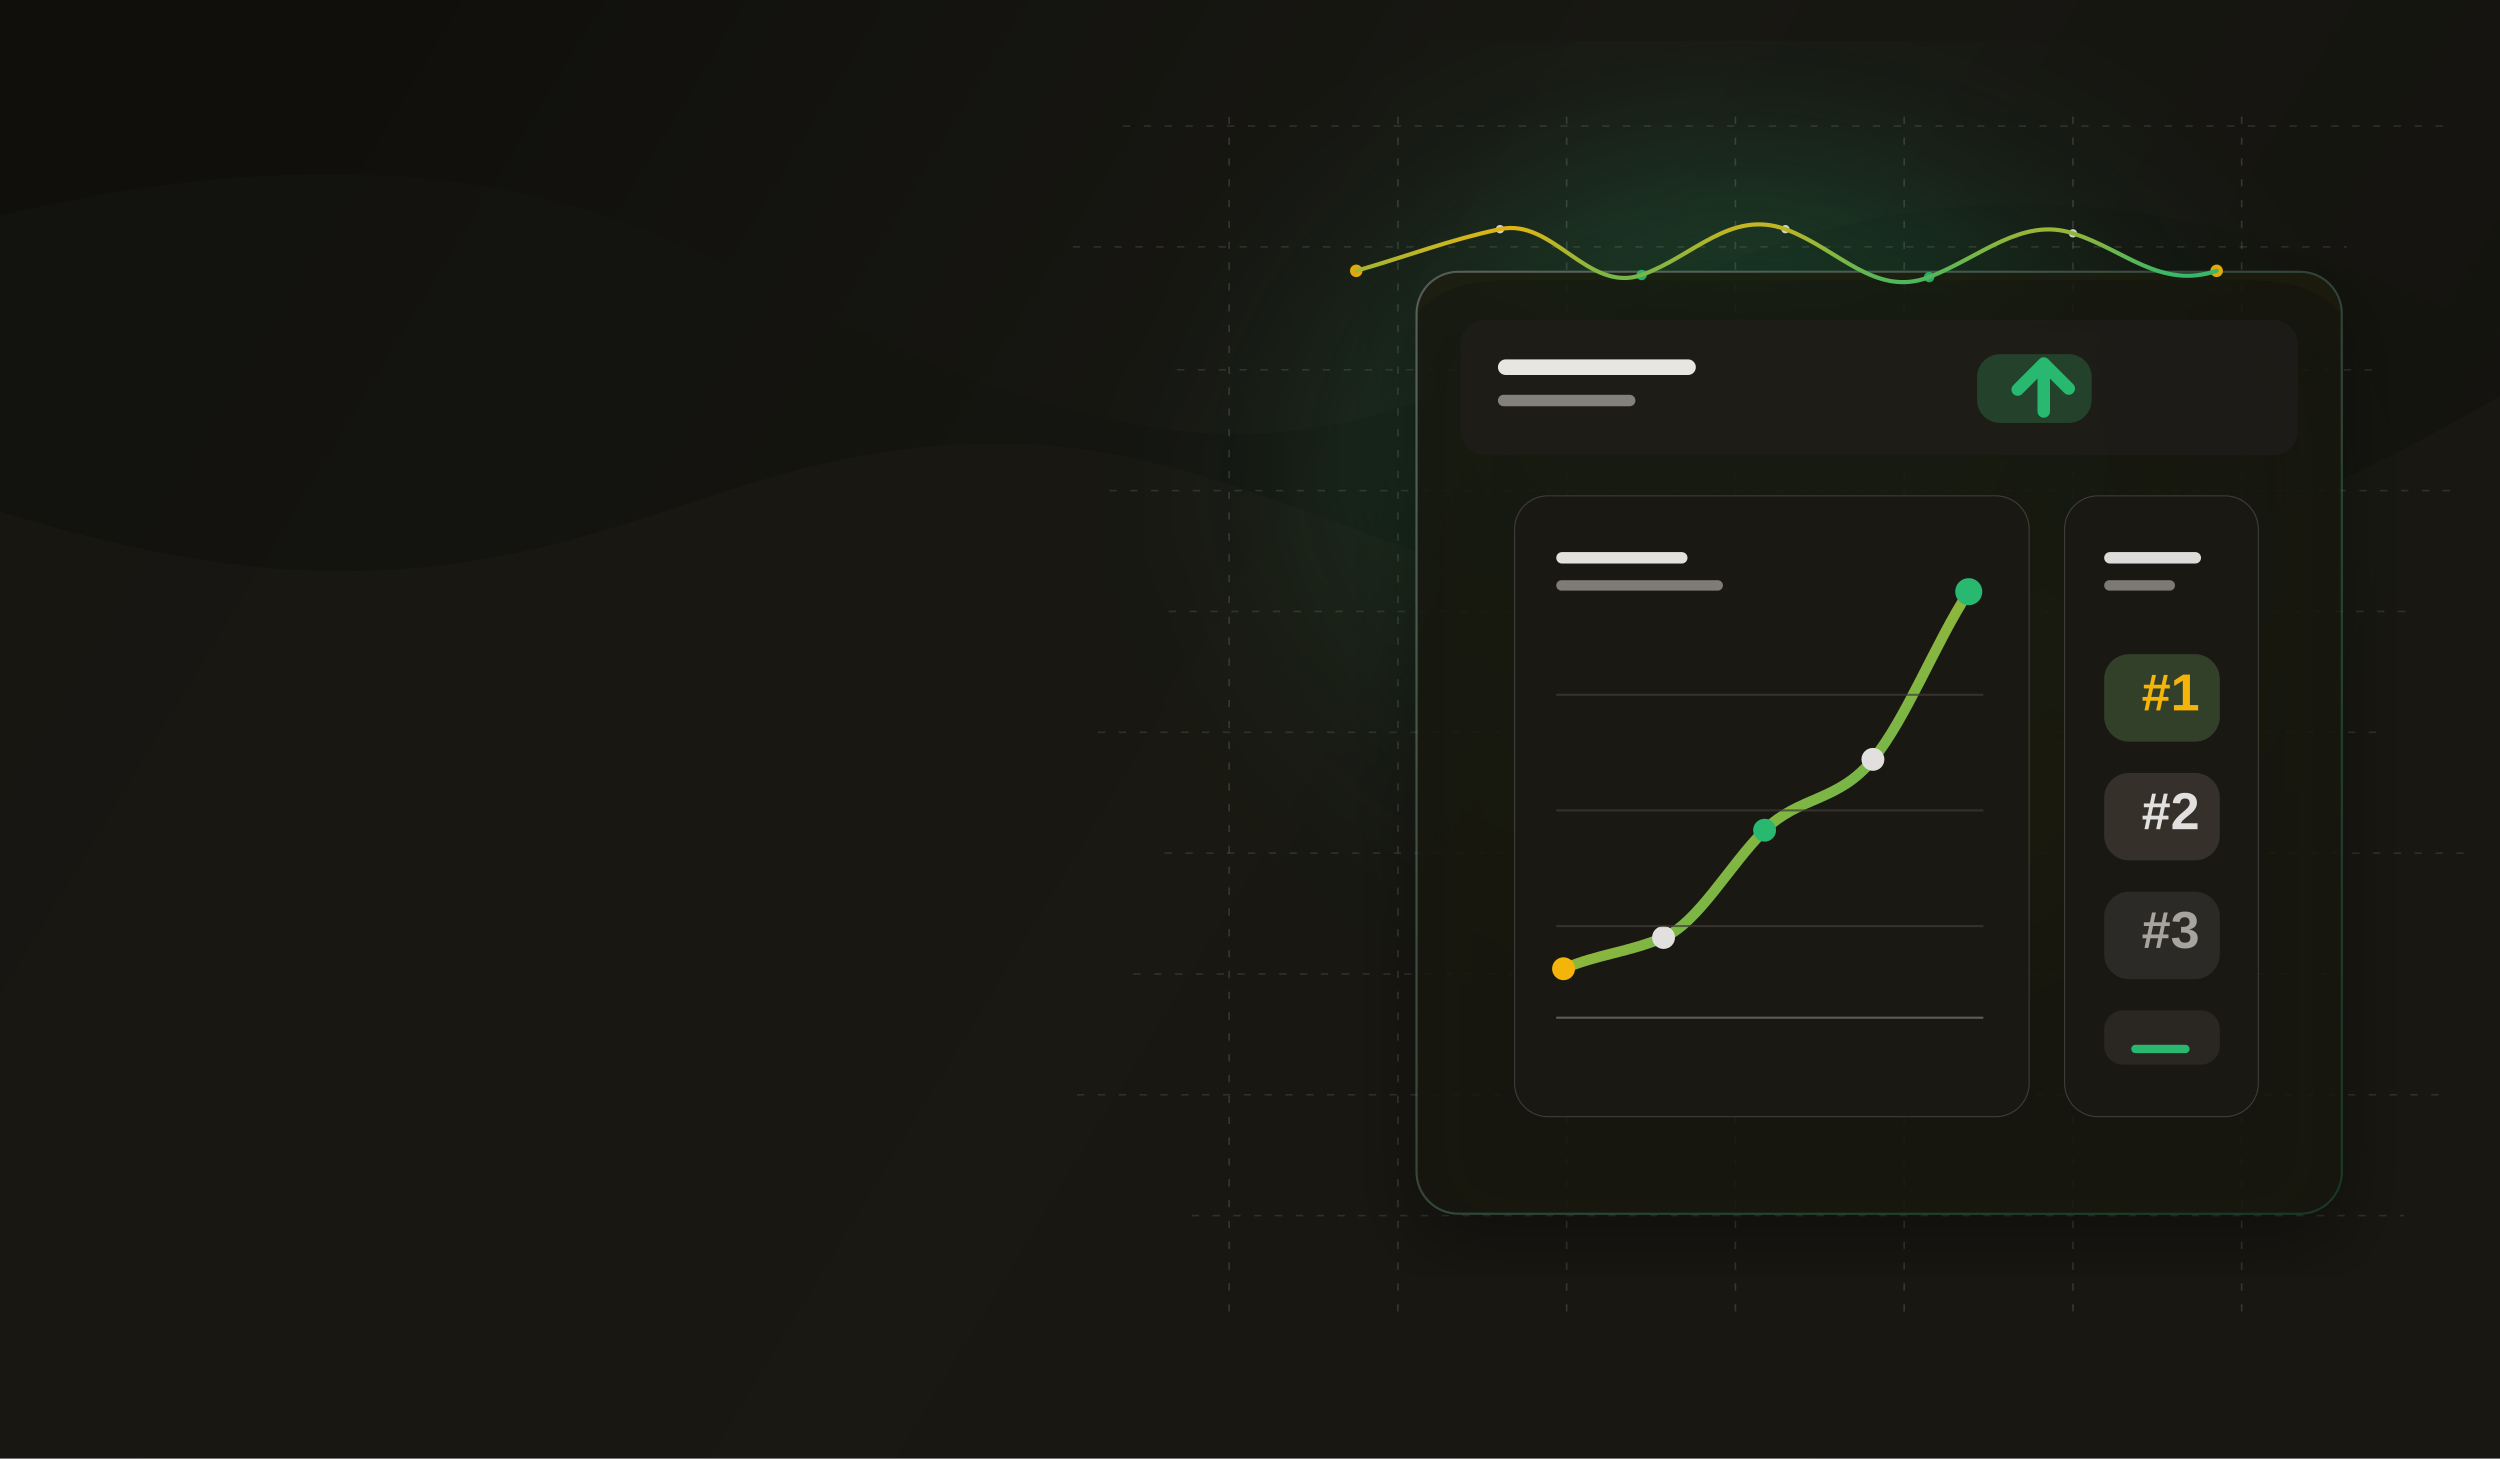
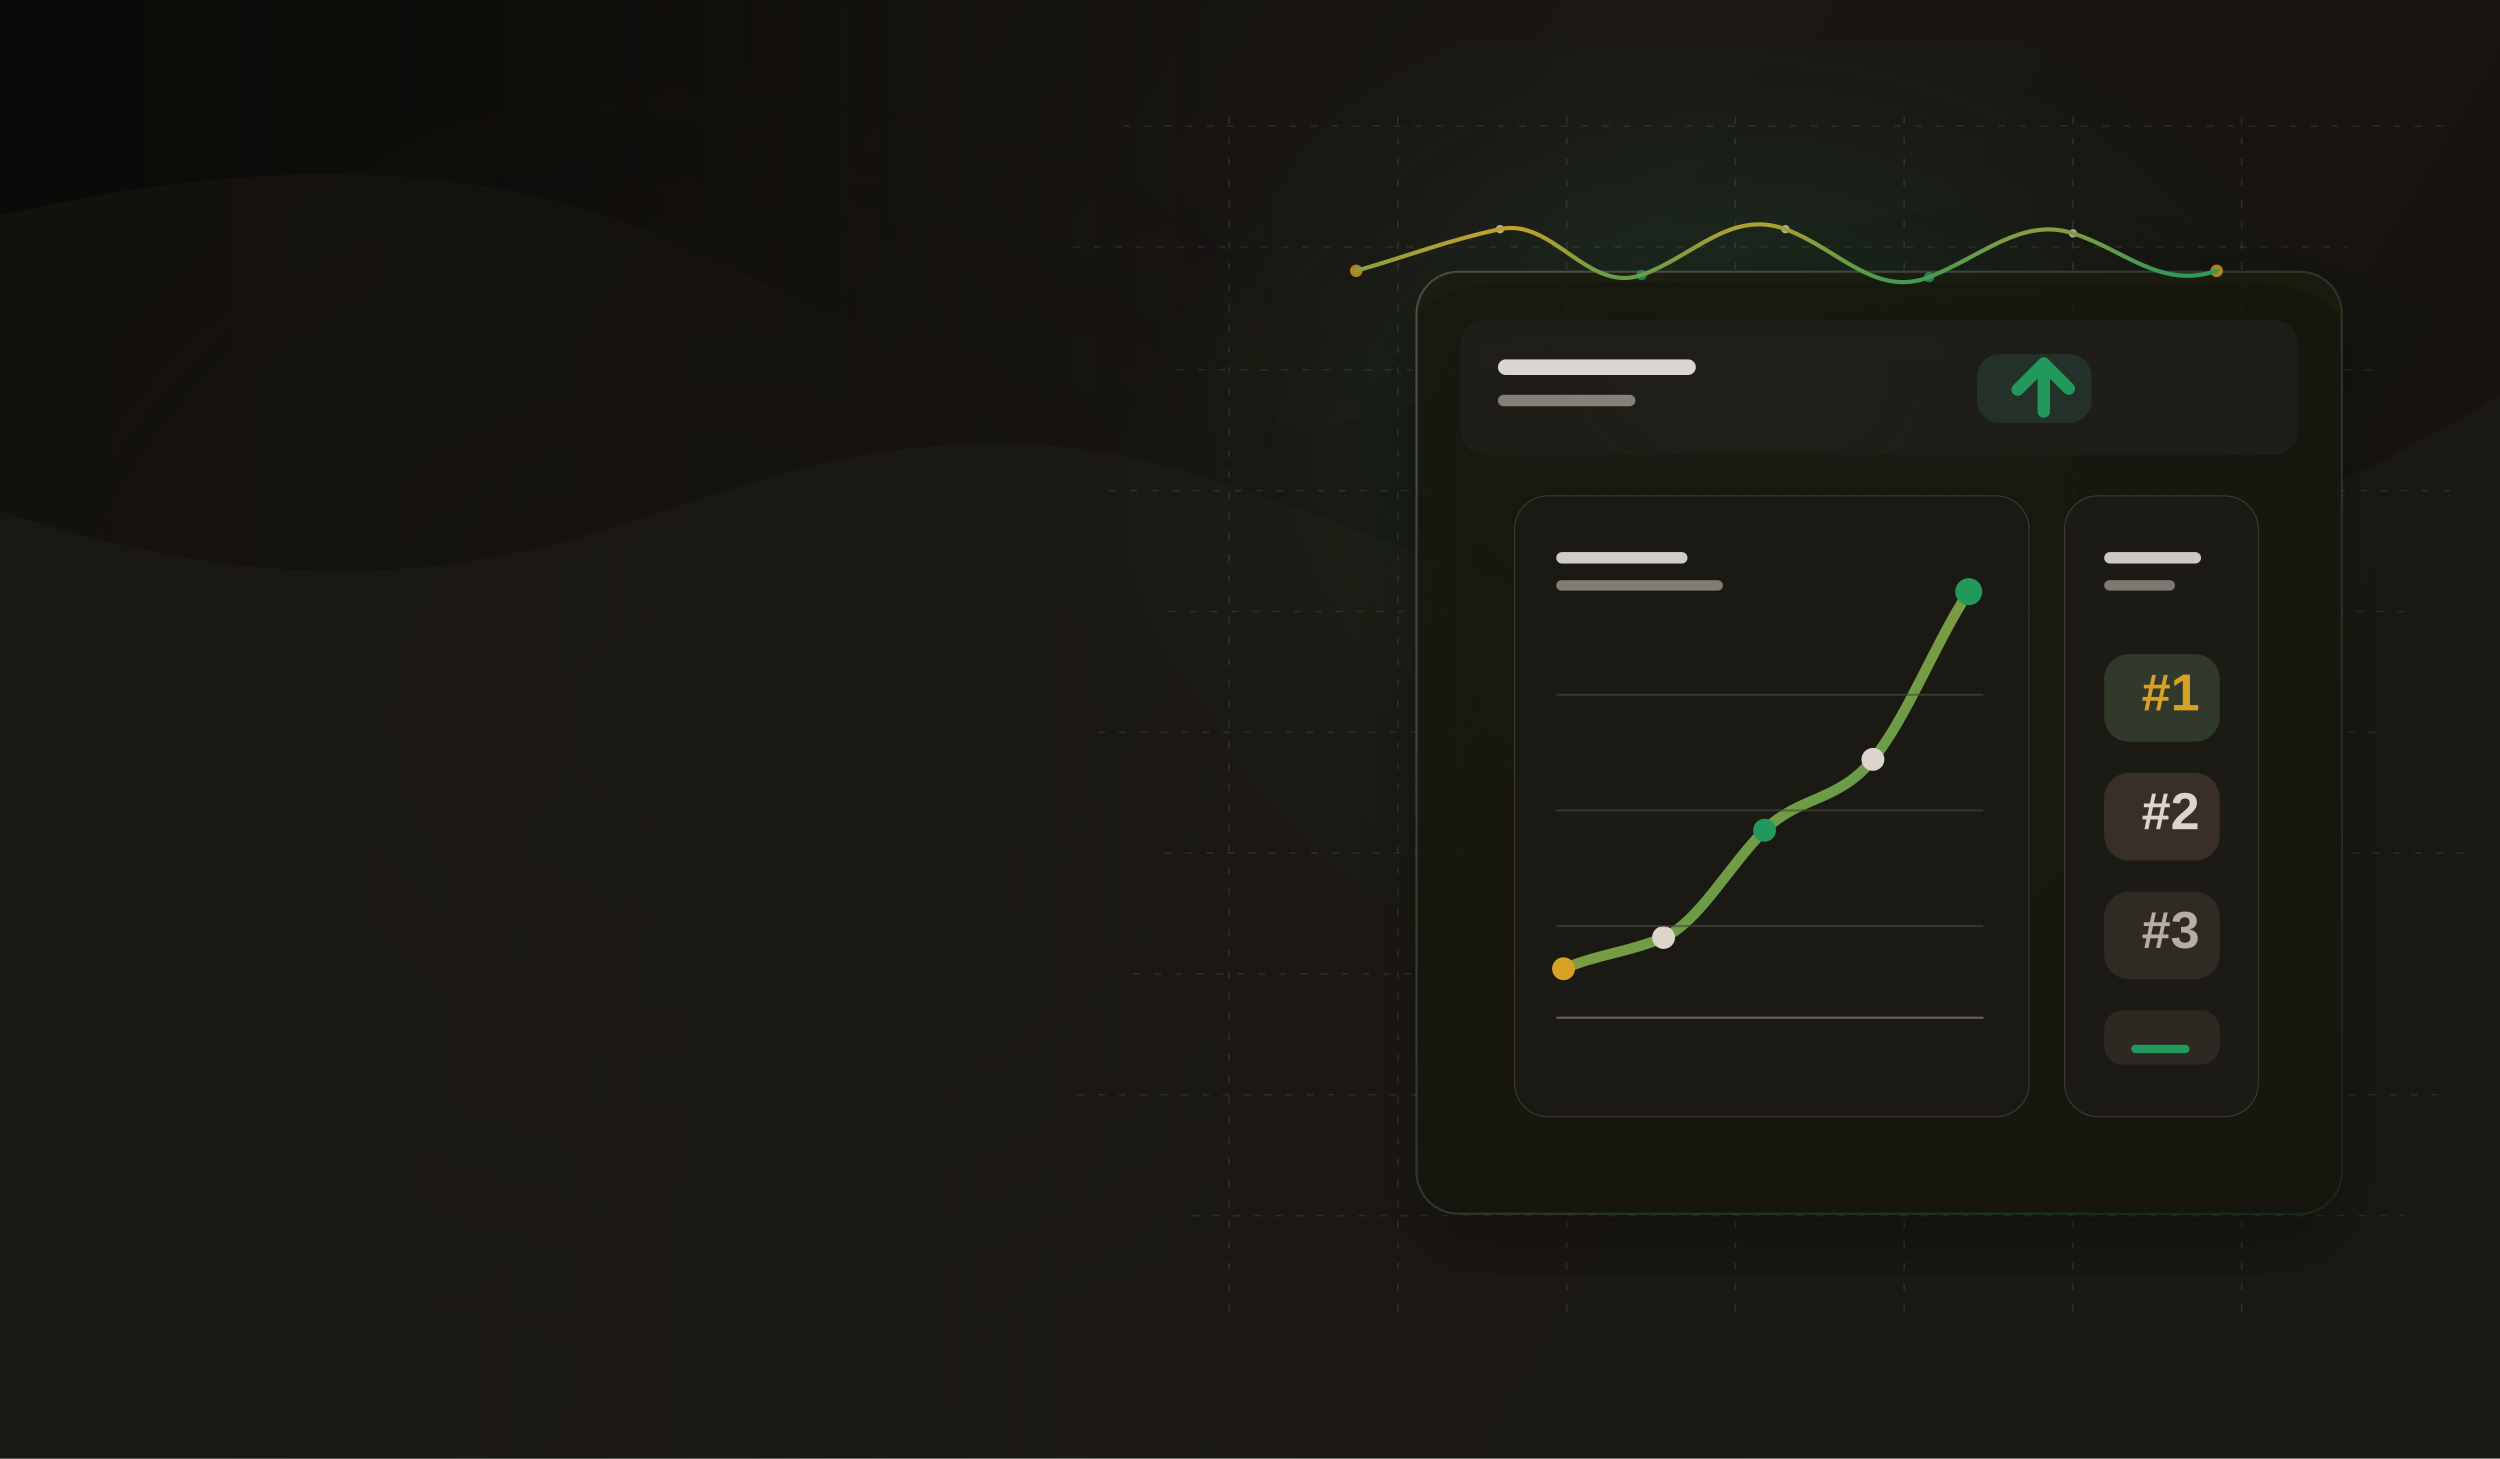
<svg xmlns="http://www.w3.org/2000/svg" width="2400" height="1400" viewBox="0 0 2400 1400" fill="none">
  <defs>
    <linearGradient id="bg" x1="280" y1="160" x2="2140" y2="1290" gradientUnits="userSpaceOnUse">
-       <stop offset="0" stop-color="#100F0C" />
-       <stop offset="0.48" stop-color="#181813" />
-       <stop offset="1" stop-color="#13120E" />
+       <stop offset="0" stop-color="#12100D" />
+       <stop offset="0.48" stop-color="#1A1713" />
+       <stop offset="1" stop-color="#15120F" />
    </linearGradient>
+     <linearGradient id="leftShade" x1="68" y1="700" x2="1252" y2="700" gradientUnits="userSpaceOnUse">
+       <stop stop-color="#0A0907" stop-opacity="0.88" />
+       <stop offset="0.42" stop-color="#0D0C09" stop-opacity="0.64" />
+       <stop offset="0.78" stop-color="#11100C" stop-opacity="0.2" />
+       <stop offset="1" stop-color="#11100C" stop-opacity="0" />
+     </linearGradient>
+     <radialGradient id="leftBloom" cx="0" cy="0" r="1" gradientUnits="userSpaceOnUse" gradientTransform="translate(664 690) rotate(90) scale(760 900)">
+       <stop stop-color="#1A1712" stop-opacity="0.34" />
+       <stop offset="0.56" stop-color="#13110D" stop-opacity="0.18" />
+       <stop offset="1" stop-color="#13110D" stop-opacity="0" />
+     </radialGradient>
    <radialGradient id="glowA" cx="0" cy="0" r="1" gradientUnits="userSpaceOnUse" gradientTransform="translate(1670 284) rotate(121.683) scale(650.282 731.119)">
-       <stop stop-color="#28B86F" stop-opacity="0.28" />
-       <stop offset="1" stop-color="#28B86F" stop-opacity="0" />
+       <stop stop-color="#23985D" stop-opacity="0.18" />
+       <stop offset="1" stop-color="#23985D" stop-opacity="0" />
    </radialGradient>
    <radialGradient id="glowB" cx="0" cy="0" r="1" gradientUnits="userSpaceOnUse" gradientTransform="translate(1980 985) rotate(180) scale(712 540)">
-       <stop stop-color="#F5B40A" stop-opacity="0.14" />
-       <stop offset="1" stop-color="#F5B40A" stop-opacity="0" />
+       <stop stop-color="#D7A126" stop-opacity="0.08" />
+       <stop offset="1" stop-color="#D7A126" stop-opacity="0" />
    </radialGradient>
    <linearGradient id="panelStroke" x1="1320" y1="220" x2="2248" y2="1206" gradientUnits="userSpaceOnUse">
-       <stop stop-color="#E2E0DE" stop-opacity="0.32" />
-       <stop offset="1" stop-color="#28B86F" stop-opacity="0.18" />
+       <stop stop-color="#DDD5CC" stop-opacity="0.26" />
+       <stop offset="1" stop-color="#23985D" stop-opacity="0.12" />
    </linearGradient>
    <linearGradient id="lineGlow" x1="0" y1="0" x2="1" y2="1">
-       <stop stop-color="#F5B40A" />
-       <stop offset="1" stop-color="#28B86F" />
+       <stop stop-color="#D7A126" />
+       <stop offset="1" stop-color="#23985D" />
    </linearGradient>
    <filter id="blurA" x="1020" y="40" width="1310" height="1270" filterUnits="userSpaceOnUse" color-interpolation-filters="sRGB">
      <feGaussianBlur stdDeviation="96" />
    </filter>
    <filter id="blurB" x="1134" y="152" width="1112" height="1066" filterUnits="userSpaceOnUse" color-interpolation-filters="sRGB">
      <feGaussianBlur stdDeviation="52" />
    </filter>
    <filter id="softShadow" x="1276" y="177" width="1036" height="1048" filterUnits="userSpaceOnUse" color-interpolation-filters="sRGB">
-       <feDropShadow dx="0" dy="28" stdDeviation="36" flood-color="#02060C" flood-opacity="0.45" />
+       <feDropShadow dx="0" dy="28" stdDeviation="36" flood-color="#090806" flood-opacity="0.42" />
    </filter>
  </defs>
  <rect width="2400" height="1400" fill="url(#bg)" />
+   <rect width="1320" height="1400" fill="url(#leftShade)" />
+   <ellipse cx="720" cy="690" rx="760" ry="610" fill="url(#leftBloom)" />
  <g opacity="0.72">
-     <path d="M0 207C221 155 412 154 572 204C747 259 898 385 1128 413C1367 441 1514 293 1716 231C1917 169 2119 183 2400 320V1400H0V207Z" fill="#14130F" />
+     <path d="M0 207C221 155 412 154 572 204C747 259 898 385 1128 413C1367 441 1514 293 1716 231C1917 169 2119 183 2400 320V1400H0V207Z" fill="#16140F" />
  </g>
  <g opacity="0.54">
-     <path d="M0 491C171 544 322 566 489 532C659 498 770 422 972 426C1172 430 1323 540 1553 583C1768 623 2052 584 2400 380V1400H0V491Z" fill="#1B1A15" />
+     <path d="M0 491C171 544 322 566 489 532C659 498 770 422 972 426C1172 430 1323 540 1553 583C1768 623 2052 584 2400 380V1400H0V491Z" fill="#1E1B16" />
  </g>
  <g filter="url(#blurA)">
    <ellipse cx="1675" cy="510" rx="462" ry="354" fill="url(#glowA)" />
  </g>
  <g filter="url(#blurB)">
    <ellipse cx="1732" cy="685" rx="357" ry="245" fill="url(#glowB)" />
  </g>
-   <g opacity="0.18">
-     <path d="M1078 121H2357" stroke="#A7A39F" stroke-width="1.5" stroke-dasharray="7 13" />
-     <path d="M1030 237H2253" stroke="#A7A39F" stroke-width="1.5" stroke-dasharray="7 13" />
-     <path d="M1130 355H2287" stroke="#A7A39F" stroke-width="1.5" stroke-dasharray="7 13" />
-     <path d="M1065 471H2361" stroke="#A7A39F" stroke-width="1.5" stroke-dasharray="7 13" />
-     <path d="M1122 587H2314" stroke="#A7A39F" stroke-width="1.5" stroke-dasharray="7 13" />
-     <path d="M1054 703H2292" stroke="#A7A39F" stroke-width="1.5" stroke-dasharray="7 13" />
-     <path d="M1118 819H2367" stroke="#A7A39F" stroke-width="1.5" stroke-dasharray="7 13" />
-     <path d="M1088 935H2234" stroke="#A7A39F" stroke-width="1.5" stroke-dasharray="7 13" />
-     <path d="M1034 1051H2346" stroke="#A7A39F" stroke-width="1.5" stroke-dasharray="7 13" />
-     <path d="M1144 1167H2308" stroke="#A7A39F" stroke-width="1.5" stroke-dasharray="7 13" />
+   <g opacity="0.13">
+     <path d="M1078 121H2357" stroke="#B6AEA5" stroke-width="1.5" stroke-dasharray="7 13" />
+     <path d="M1030 237H2253" stroke="#B6AEA5" stroke-width="1.5" stroke-dasharray="7 13" />
+     <path d="M1130 355H2287" stroke="#B6AEA5" stroke-width="1.5" stroke-dasharray="7 13" />
+     <path d="M1065 471H2361" stroke="#B6AEA5" stroke-width="1.5" stroke-dasharray="7 13" />
+     <path d="M1122 587H2314" stroke="#B6AEA5" stroke-width="1.5" stroke-dasharray="7 13" />
+     <path d="M1054 703H2292" stroke="#B6AEA5" stroke-width="1.5" stroke-dasharray="7 13" />
+     <path d="M1118 819H2367" stroke="#B6AEA5" stroke-width="1.5" stroke-dasharray="7 13" />
+     <path d="M1088 935H2234" stroke="#B6AEA5" stroke-width="1.5" stroke-dasharray="7 13" />
+     <path d="M1034 1051H2346" stroke="#B6AEA5" stroke-width="1.5" stroke-dasharray="7 13" />
+     <path d="M1144 1167H2308" stroke="#B6AEA5" stroke-width="1.5" stroke-dasharray="7 13" />
  </g>
-   <g opacity="0.16">
+   <g opacity="0.12">
    <path d="M1180 112L1180 1264" stroke="#E2E0DE" stroke-width="1.5" stroke-dasharray="7 13" />
    <path d="M1342 112L1342 1264" stroke="#E2E0DE" stroke-width="1.5" stroke-dasharray="7 13" />
    <path d="M1504 112L1504 1264" stroke="#E2E0DE" stroke-width="1.5" stroke-dasharray="7 13" />
    <path d="M1666 112L1666 1264" stroke="#E2E0DE" stroke-width="1.5" stroke-dasharray="7 13" />
    <path d="M1828 112L1828 1264" stroke="#E2E0DE" stroke-width="1.5" stroke-dasharray="7 13" />
    <path d="M1990 112L1990 1264" stroke="#E2E0DE" stroke-width="1.5" stroke-dasharray="7 13" />
    <path d="M2152 112L2152 1264" stroke="#E2E0DE" stroke-width="1.5" stroke-dasharray="7 13" />
  </g>
  <g filter="url(#softShadow)">
-     <rect x="1360" y="261" width="888" height="904" rx="40" fill="#151410" fill-opacity="0.78" stroke="url(#panelStroke)" stroke-width="2" />
+     <rect x="1360" y="261" width="888" height="904" rx="40" fill="#171510" fill-opacity="0.78" stroke="url(#panelStroke)" stroke-width="2" />
  </g>
-   <rect x="1402" y="307" width="804" height="130" rx="24" fill="#1F1D19" fill-opacity="0.82" />
-   <rect x="1438" y="345" width="190" height="15" rx="7.5" fill="#FDFCFA" fill-opacity="0.9" />
-   <rect x="1438" y="379" width="132" height="11" rx="5.5" fill="#A7A39F" fill-opacity="0.74" />
-   <rect x="1898" y="340" width="110" height="66" rx="22" fill="#24412B" />
-   <path d="M1937 374L1962 349L1986 373" stroke="#28B86F" stroke-width="12" stroke-linecap="round" stroke-linejoin="round" />
-   <path d="M1962 351V395" stroke="#28B86F" stroke-width="12" stroke-linecap="round" />
-   <rect x="1454" y="476" width="494" height="596" rx="32" fill="#1A1814" fill-opacity="0.92" stroke="#5E5C5A" stroke-opacity="0.58" />
-   <rect x="1494" y="530" width="126" height="11" rx="5.5" fill="#FDFCFA" fill-opacity="0.88" />
-   <rect x="1494" y="557" width="160" height="10" rx="5" fill="#A7A39F" fill-opacity="0.72" />
+   <rect x="1402" y="307" width="804" height="130" rx="24" fill="#221F1A" fill-opacity="0.82" />
+   <rect x="1438" y="345" width="190" height="15" rx="7.5" fill="#F3EEE8" fill-opacity="0.88" />
+   <rect x="1438" y="379" width="132" height="11" rx="5.5" fill="#B6AEA5" fill-opacity="0.68" />
+   <rect x="1898" y="340" width="110" height="66" rx="22" fill="#233128" />
+   <path d="M1937 374L1962 349L1986 373" stroke="#23985D" stroke-width="12" stroke-linecap="round" stroke-linejoin="round" />
+   <path d="M1962 351V395" stroke="#23985D" stroke-width="12" stroke-linecap="round" />
+   <rect x="1454" y="476" width="494" height="596" rx="32" fill="#1C1915" fill-opacity="0.92" stroke="#696057" stroke-opacity="0.5" />
+   <rect x="1494" y="530" width="126" height="11" rx="5.5" fill="#F3EEE8" fill-opacity="0.84" />
+   <rect x="1494" y="557" width="160" height="10" rx="5" fill="#B6AEA5" fill-opacity="0.66" />
  <path d="M1501 930C1534 916 1564 914 1597 900C1630 886 1660 831 1694 797C1727 764 1765 770 1798 729C1830 690 1858 617 1890 568" stroke="url(#lineGlow)" stroke-width="10" stroke-linecap="round" stroke-linejoin="round" />
-   <circle cx="1501" cy="930" r="11" fill="#F5B40A" />
-   <circle cx="1597" cy="900" r="11" fill="#E2E0DE" />
-   <circle cx="1694" cy="797" r="11" fill="#28B86F" />
-   <circle cx="1798" cy="729" r="11" fill="#E2E0DE" />
-   <circle cx="1890" cy="568" r="13" fill="#28B86F" />
-   <path d="M1494 977H1904" stroke="#5E5C5A" stroke-width="2" />
-   <path d="M1494 667H1904" stroke="#3E3B37" stroke-width="2" opacity="0.7" />
-   <path d="M1494 778H1904" stroke="#3E3B37" stroke-width="2" opacity="0.7" />
-   <path d="M1494 889H1904" stroke="#3E3B37" stroke-width="2" opacity="0.7" />
-   <rect x="1982" y="476" width="186" height="596" rx="32" fill="#1A1814" fill-opacity="0.92" stroke="#5E5C5A" stroke-opacity="0.58" />
-   <rect x="2020" y="530" width="93" height="11" rx="5.5" fill="#FDFCFA" fill-opacity="0.86" />
-   <rect x="2020" y="557" width="68" height="10" rx="5" fill="#A7A39F" fill-opacity="0.7" />
-   <rect x="2020" y="628" width="111" height="84" rx="24" fill="#32402A" />
-   <text x="2056" y="682" fill="#F5B40A" font-size="50" font-family="Arial, sans-serif" font-weight="700">#1</text>
-   <rect x="2020" y="742" width="111" height="84" rx="24" fill="#353029" />
-   <text x="2056" y="796" fill="#E2E0DE" font-size="50" font-family="Arial, sans-serif" font-weight="700">#2</text>
-   <rect x="2020" y="856" width="111" height="84" rx="24" fill="#2C2A26" />
-   <text x="2056" y="910" fill="#A7A39F" font-size="50" font-family="Arial, sans-serif" font-weight="700">#3</text>
-   <rect x="2020" y="970" width="111" height="52" rx="18" fill="#2A2722" />
-   <path d="M2050 1007H2098" stroke="#28B86F" stroke-width="8" stroke-linecap="round" />
-   <g opacity="0.92">
-     <circle cx="1302" cy="260" r="6" fill="#F5B40A" />
-     <circle cx="1440" cy="220" r="4" fill="#E2E0DE" />
-     <circle cx="1576" cy="264" r="5" fill="#28B86F" />
-     <circle cx="1714" cy="220" r="4" fill="#E2E0DE" />
-     <circle cx="1852" cy="266" r="5" fill="#28B86F" />
-     <circle cx="1990" cy="224" r="4" fill="#E2E0DE" />
-     <circle cx="2128" cy="260" r="6" fill="#F5B40A" />
+   <circle cx="1501" cy="930" r="11" fill="#D7A126" />
+   <circle cx="1597" cy="900" r="11" fill="#DDD5CC" />
+   <circle cx="1694" cy="797" r="11" fill="#23985D" />
+   <circle cx="1798" cy="729" r="11" fill="#DDD5CC" />
+   <circle cx="1890" cy="568" r="13" fill="#23985D" />
+   <path d="M1494 977H1904" stroke="#696057" stroke-width="2" />
+   <path d="M1494 667H1904" stroke="#4A443D" stroke-width="2" opacity="0.62" />
+   <path d="M1494 778H1904" stroke="#4A443D" stroke-width="2" opacity="0.62" />
+   <path d="M1494 889H1904" stroke="#4A443D" stroke-width="2" opacity="0.62" />
+   <rect x="1982" y="476" width="186" height="596" rx="32" fill="#1D1A16" fill-opacity="0.92" stroke="#696057" stroke-opacity="0.5" />
+   <rect x="2020" y="530" width="93" height="11" rx="5.5" fill="#F3EEE8" fill-opacity="0.82" />
+   <rect x="2020" y="557" width="68" height="10" rx="5" fill="#B6AEA5" fill-opacity="0.64" />
+   <rect x="2020" y="628" width="111" height="84" rx="24" fill="#31392B" />
+   <text x="2056" y="682" fill="#D7A126" font-size="50" font-family="Arial, sans-serif" font-weight="700">#1</text>
+   <rect x="2020" y="742" width="111" height="84" rx="24" fill="#383028" />
+   <text x="2056" y="796" fill="#DDD5CC" font-size="50" font-family="Arial, sans-serif" font-weight="700">#2</text>
+   <rect x="2020" y="856" width="111" height="84" rx="24" fill="#302A24" />
+   <text x="2056" y="910" fill="#B6AEA5" font-size="50" font-family="Arial, sans-serif" font-weight="700">#3</text>
+   <rect x="2020" y="970" width="111" height="52" rx="18" fill="#2D2822" />
+   <path d="M2050 1007H2098" stroke="#23985D" stroke-width="8" stroke-linecap="round" />
+   <g opacity="0.78">
+     <circle cx="1302" cy="260" r="6" fill="#D7A126" />
+     <circle cx="1440" cy="220" r="4" fill="#DDD5CC" />
+     <circle cx="1576" cy="264" r="5" fill="#23985D" />
+     <circle cx="1714" cy="220" r="4" fill="#DDD5CC" />
+     <circle cx="1852" cy="266" r="5" fill="#23985D" />
+     <circle cx="1990" cy="224" r="4" fill="#DDD5CC" />
+     <circle cx="2128" cy="260" r="6" fill="#D7A126" />
  </g>
  <path d="M1302 260C1351 246 1392 230 1440 220C1491 209 1524 282 1576 264C1626 246 1661 201 1714 220C1765 239 1800 286 1852 266C1901 247 1941 208 1990 224C2040 240 2074 278 2128 260" stroke="url(#lineGlow)" stroke-width="4" stroke-linecap="round" />
</svg>
